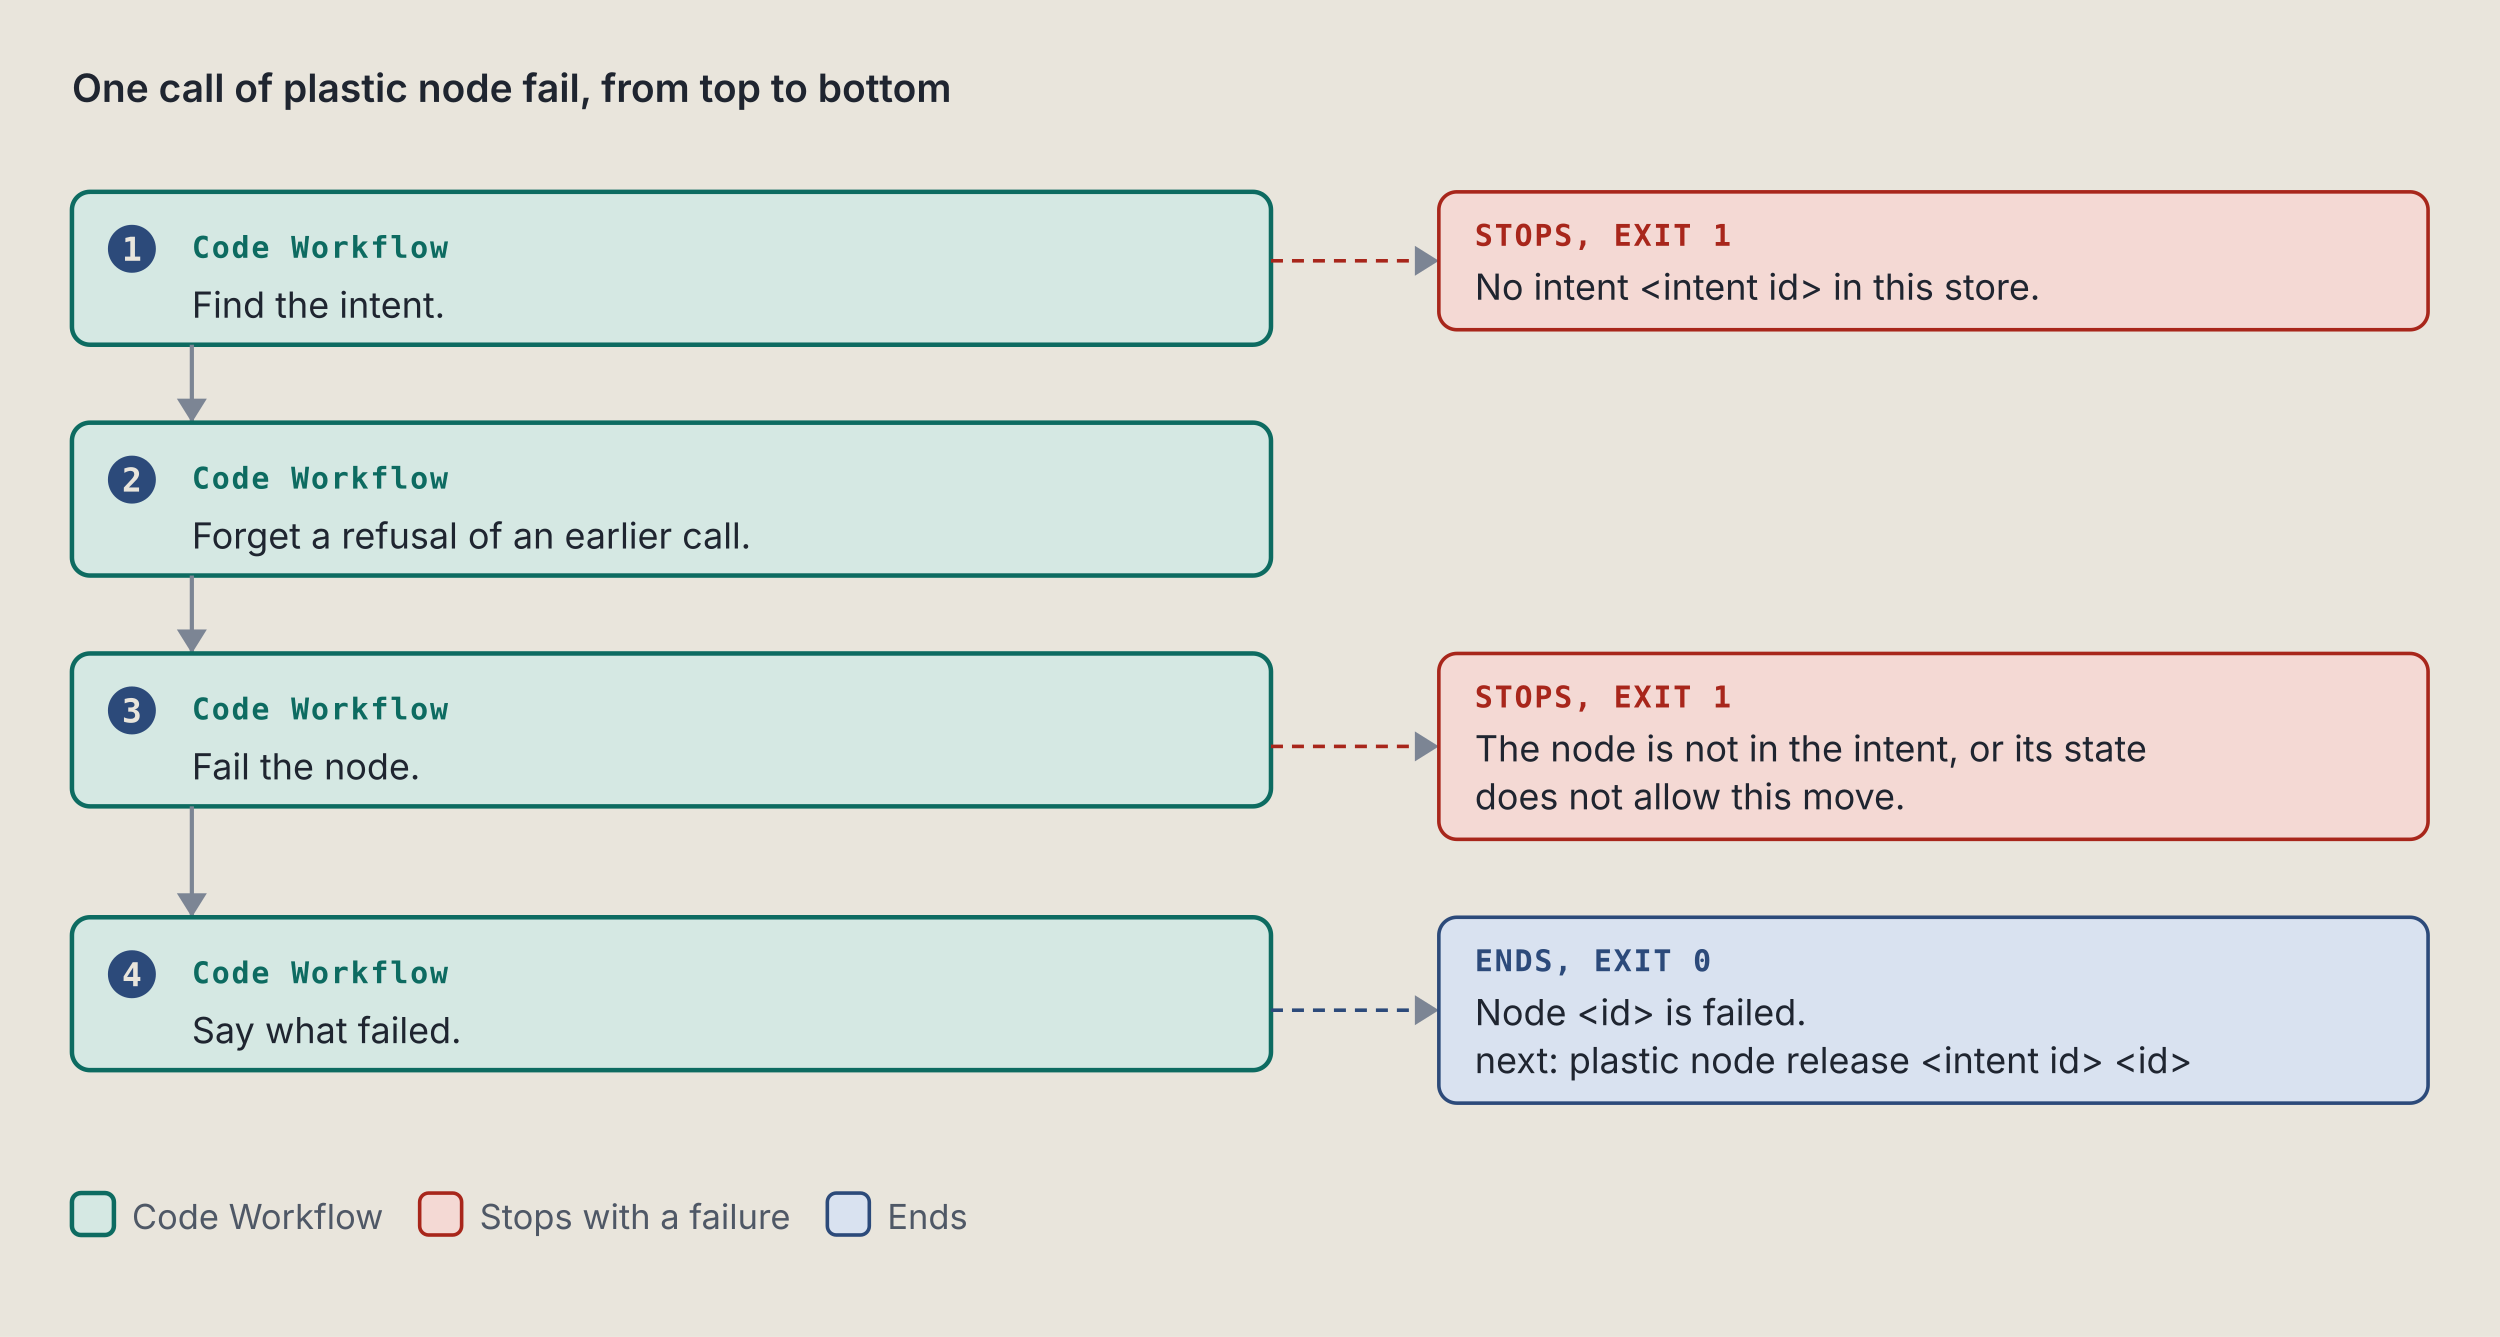
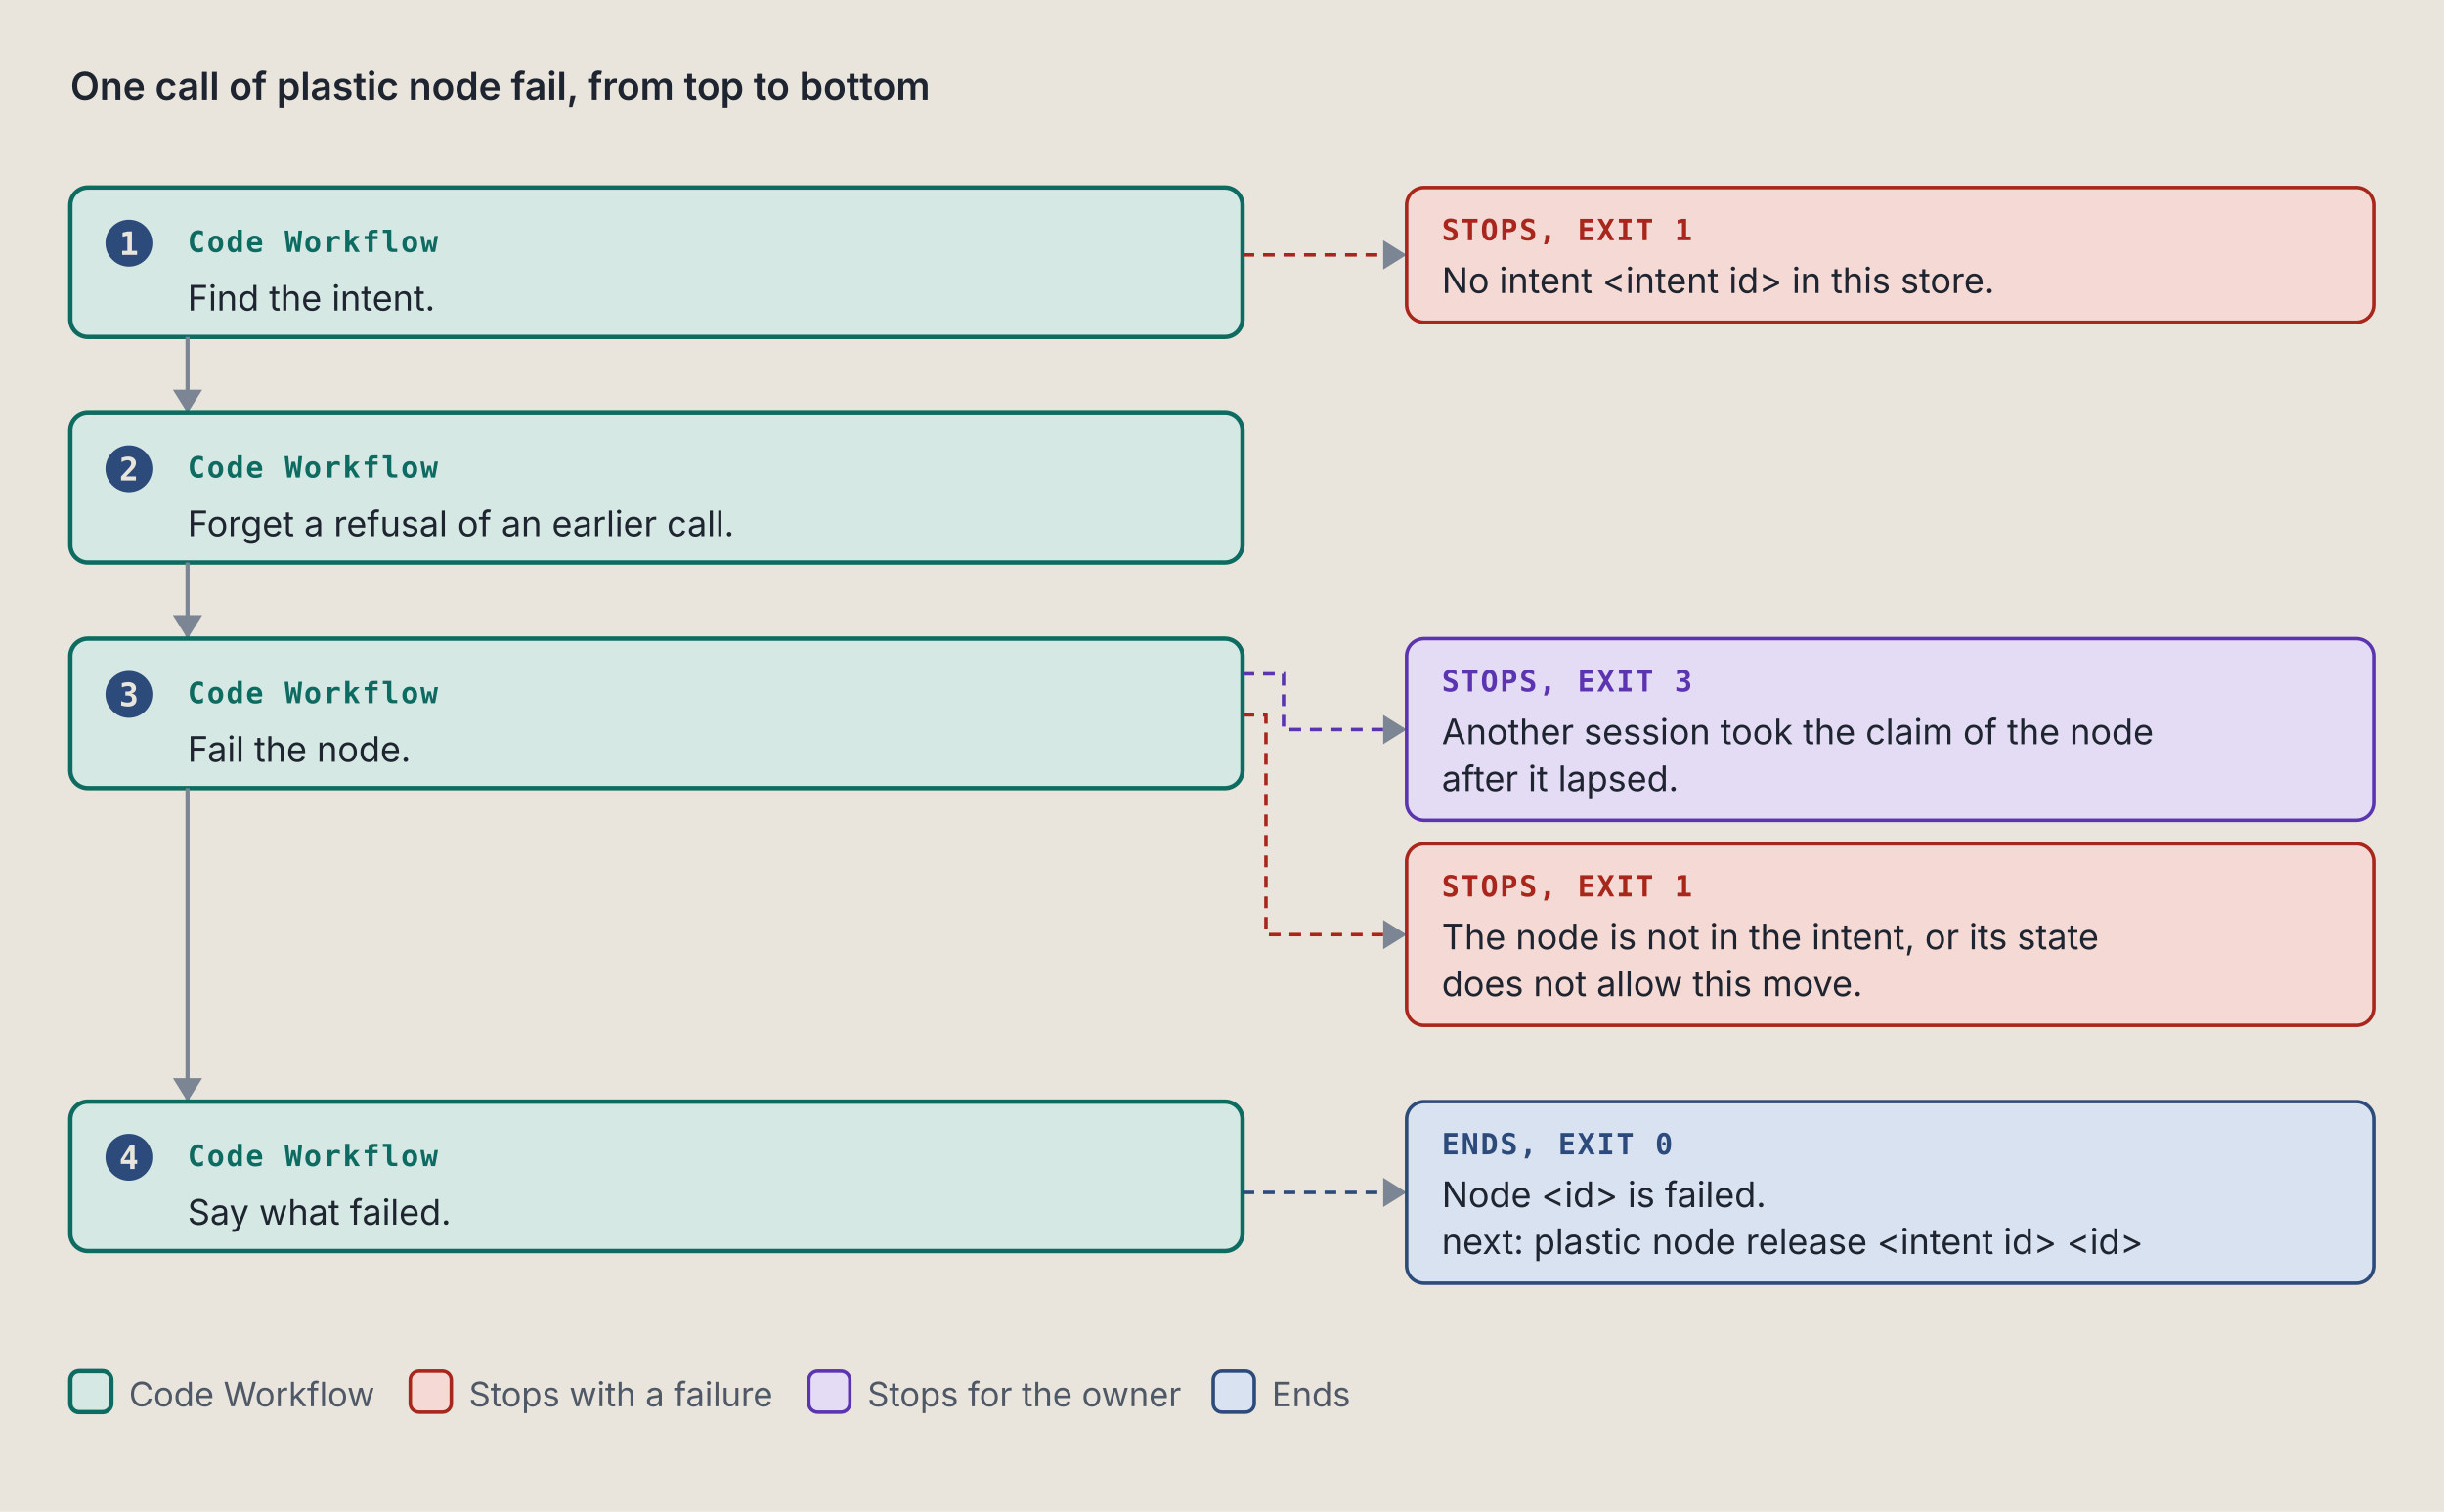
- <svg xmlns="http://www.w3.org/2000/svg" viewBox="0 0 834 446" width="834" height="446" role="img" xml:space="preserve">
+ <svg xmlns="http://www.w3.org/2000/svg" viewBox="0 0 834 516" width="834" height="516" role="img" xml:space="preserve">
  <style>.ground { fill: #e9e5dc; }
.card { fill: #f4f1ea; stroke: #7c8594; stroke-width: 1; }
.lane-code { fill: #d5e8e3; stroke: #0d6b61; stroke-width: 1.5; }
.lane-agent { fill: #f1e2c7; stroke: #9a5508; stroke-width: 1.5; }
.stop-refusal { fill: #e4dcf5; stroke: #5b35b0; stroke-width: 1.2; }
.stop-failure { fill: #f4d9d4; stroke: #a8261b; stroke-width: 1.2; }
.end { fill: #d9e2f0; stroke: #2c4a7a; stroke-width: 1.2; }
.stop-end { fill: #d9e2f0; stroke: #2c4a7a; stroke-width: 1.2; }
.stop-handoff { fill: #f1e2c7; stroke: #9a5508; stroke-width: 1.2; stroke-dasharray: 5 3; }
.wire-handoff { fill: none; stroke: #9a5508; stroke-width: 1.2; stroke-dasharray: 4 3; }
.wire-end { fill: none; stroke: #2c4a7a; stroke-width: 1.2; stroke-dasharray: 4 3; }
.tag-handoff { fill: #9a5508; }
.k { fill: #4f5866; font: 11.5px "IBM Plex Sans", system-ui, -apple-system, "Segoe UI", sans-serif; }
.way { fill: #1f2530; font: italic 12.5px "IBM Plex Sans", system-ui, -apple-system, "Segoe UI", sans-serif; }
.wire { fill: none; stroke: #7c8594; stroke-width: 1.4; }
.wire-read { fill: none; stroke: #7c8594; stroke-width: 1.4; stroke-dasharray: 5 3; }
.wire-refusal { fill: none; stroke: #5b35b0; stroke-width: 1.2; stroke-dasharray: 4 3; }
.wire-failure { fill: none; stroke: #a8261b; stroke-width: 1.2; stroke-dasharray: 4 3; }
.head { fill: #7c8594; }
.t { fill: #1f2530; font: 12px "IBM Plex Sans", system-ui, -apple-system, "Segoe UI", sans-serif; }
.tb { fill: #1f2530; font: 600 13px "IBM Plex Sans", system-ui, -apple-system, "Segoe UI", sans-serif; }
.tm { fill: #1f2530; font: 11.5px "IBM Plex Mono", ui-monospace, Menlo, Consolas, monospace; }
.tag { font: 600 10px "IBM Plex Mono", ui-monospace, Menlo, Consolas, monospace; letter-spacing: .06em; }
.tag-code { fill: #0d6b61; } .tag-agent { fill: #9a5508; } .tag-refusal { fill: #5b35b0; }
.tag-failure { fill: #a8261b; } .tag-end { fill: #2c4a7a; } .tag-muted { fill: #4f5866; }
.tm.tag-muted { font-size: 10.5px; }
.db { fill: #d9e2f0; stroke: #2c4a7a; stroke-width: 1.2; }
.codebox { fill: #f4f1ea; stroke: #7c8594; stroke-width: 1; }
.cx { fill: #1f2530; font: 12px "IBM Plex Mono", ui-monospace, Menlo, Consolas, monospace; white-space: pre; }
.cx-n { fill: #4f5866; font: 11px "IBM Plex Mono", ui-monospace, Menlo, Consolas, monospace; }
.cx-k { fill: #5b35b0; } .cx-s { fill: #9a5508; } .cx-y { fill: #0d6b61; }
.cx-w { fill: #2c4a7a; font-weight: 600; } .cx-t { fill: #a8261b; } .cx-c { fill: #4f5866; font-style: italic; }
.badge { fill: #2c4a7a; } .badge-t { fill: #e9e5dc; font: 600 11px "IBM Plex Mono", ui-monospace, Menlo, Consolas, monospace; }
.bracket { fill: none; stroke: #2c4a7a; stroke-width: 1.4; }
.term { fill: #16191e; stroke: #7c8594; stroke-width: 1; }
.term-t { fill: #e6e2d8; font: 12px "IBM Plex Mono", ui-monospace, Menlo, Consolas, monospace; }
.term-p { fill: #8fd18f; font: 12px "IBM Plex Mono", ui-monospace, Menlo, Consolas, monospace; }
.term-m { fill: #a3abb6; font: 12px "IBM Plex Mono", ui-monospace, Menlo, Consolas, monospace; }
.big { font: 700 36px "IBM Plex Mono", ui-monospace, Menlo, Consolas, monospace; }

@media (prefers-color-scheme: dark) {
.ground { fill: #171a1f; }
.card { fill: #20242b; stroke: #8a93a2; stroke-width: 1; }
.lane-code { fill: #173a36; stroke: #5cc4b4; stroke-width: 1.5; }
.lane-agent { fill: #3d2e17; stroke: #e5a95a; stroke-width: 1.5; }
.stop-refusal { fill: #2d2445; stroke: #b59cf2; stroke-width: 1.2; }
.stop-failure { fill: #45211e; stroke: #f2958a; stroke-width: 1.2; }
.end { fill: #1f2c42; stroke: #97b6e8; stroke-width: 1.2; }
.stop-end { fill: #1f2c42; stroke: #97b6e8; stroke-width: 1.2; }
.stop-handoff { fill: #3d2e17; stroke: #e5a95a; stroke-width: 1.2; stroke-dasharray: 5 3; }
.wire-handoff { fill: none; stroke: #e5a95a; stroke-width: 1.2; stroke-dasharray: 4 3; }
.wire-end { fill: none; stroke: #97b6e8; stroke-width: 1.2; stroke-dasharray: 4 3; }
.tag-handoff { fill: #e5a95a; }
.k { fill: #b3b9c3; font: 11.5px "IBM Plex Sans", system-ui, -apple-system, "Segoe UI", sans-serif; }
.way { fill: #e8e4da; font: italic 12.5px "IBM Plex Sans", system-ui, -apple-system, "Segoe UI", sans-serif; }
.wire { fill: none; stroke: #8a93a2; stroke-width: 1.4; }
.wire-read { fill: none; stroke: #8a93a2; stroke-width: 1.4; stroke-dasharray: 5 3; }
.wire-refusal { fill: none; stroke: #b59cf2; stroke-width: 1.2; stroke-dasharray: 4 3; }
.wire-failure { fill: none; stroke: #f2958a; stroke-width: 1.2; stroke-dasharray: 4 3; }
.head { fill: #8a93a2; }
.t { fill: #e8e4da; font: 12px "IBM Plex Sans", system-ui, -apple-system, "Segoe UI", sans-serif; }
.tb { fill: #e8e4da; font: 600 13px "IBM Plex Sans", system-ui, -apple-system, "Segoe UI", sans-serif; }
.tm { fill: #e8e4da; font: 11.5px "IBM Plex Mono", ui-monospace, Menlo, Consolas, monospace; }
.tag { font: 600 10px "IBM Plex Mono", ui-monospace, Menlo, Consolas, monospace; letter-spacing: .06em; }
.tag-code { fill: #5cc4b4; } .tag-agent { fill: #e5a95a; } .tag-refusal { fill: #b59cf2; }
.tag-failure { fill: #f2958a; } .tag-end { fill: #97b6e8; } .tag-muted { fill: #b3b9c3; }
.tm.tag-muted { font-size: 10.5px; }
.db { fill: #1f2c42; stroke: #97b6e8; stroke-width: 1.2; }
.codebox { fill: #20242b; stroke: #8a93a2; stroke-width: 1; }
.cx { fill: #e8e4da; font: 12px "IBM Plex Mono", ui-monospace, Menlo, Consolas, monospace; white-space: pre; }
.cx-n { fill: #b3b9c3; font: 11px "IBM Plex Mono", ui-monospace, Menlo, Consolas, monospace; }
.cx-k { fill: #b59cf2; } .cx-s { fill: #e5a95a; } .cx-y { fill: #5cc4b4; }
.cx-w { fill: #97b6e8; font-weight: 600; } .cx-t { fill: #f2958a; } .cx-c { fill: #b3b9c3; font-style: italic; }
.badge { fill: #97b6e8; } .badge-t { fill: #171a1f; font: 600 11px "IBM Plex Mono", ui-monospace, Menlo, Consolas, monospace; }
.bracket { fill: none; stroke: #97b6e8; stroke-width: 1.4; }
.term { fill: #16191e; stroke: #8a93a2; stroke-width: 1; }
.term-t { fill: #e6e2d8; font: 12px "IBM Plex Mono", ui-monospace, Menlo, Consolas, monospace; }
.term-p { fill: #8fd18f; font: 12px "IBM Plex Mono", ui-monospace, Menlo, Consolas, monospace; }
.term-m { fill: #a3abb6; font: 12px "IBM Plex Mono", ui-monospace, Menlo, Consolas, monospace; }
.big { font: 700 36px "IBM Plex Mono", ui-monospace, Menlo, Consolas, monospace; }
}</style>
  <rect width="100%" height="100%" class="ground" />
  <text x="24" y="34" class="tb" text-anchor="start">One call of plastic node fail, from top to bottom</text>
  <rect x="24" y="64" width="400" height="51" rx="6" class="lane-code" />
  <circle cx="44" cy="83" r="8" class="badge" />
  <text x="44" y="87" class="badge-t" text-anchor="middle">1</text>
  <text x="64" y="86" class="tag tag-code" text-anchor="start">Code Workflow</text>
  <text x="64" y="106" class="t" text-anchor="start">Find the intent.</text>
  <path d="M 424 87 L 480 87" class="wire-failure" />
  <path d="M 472 82 L 480 87 L 472 92 Z" class="head" />
  <rect x="480" y="64" width="330" height="46" rx="6" class="stop-failure" />
  <text x="492" y="82" class="tag tag-failure" text-anchor="start">STOPS, EXIT 1</text>
  <text x="492" y="100" class="t" text-anchor="start">No intent &lt;intent id&gt; in this store.</text>
  <path d="M 64 115 L 64 141" class="wire" />
  <path d="M 59 133 L 64 141 L 69 133 Z" class="head" />
  <rect x="24" y="141" width="400" height="51" rx="6" class="lane-code" />
  <circle cx="44" cy="160" r="8" class="badge" />
  <text x="44" y="164" class="badge-t" text-anchor="middle">2</text>
  <text x="64" y="163" class="tag tag-code" text-anchor="start">Code Workflow</text>
  <text x="64" y="183" class="t" text-anchor="start">Forget a refusal of an earlier call.</text>
  <path d="M 64 192 L 64 218" class="wire" />
  <path d="M 59 210 L 64 218 L 69 210 Z" class="head" />
  <rect x="24" y="218" width="400" height="51" rx="6" class="lane-code" />
  <circle cx="44" cy="237" r="8" class="badge" />
  <text x="44" y="241" class="badge-t" text-anchor="middle">3</text>
  <text x="64" y="240" class="tag tag-code" text-anchor="start">Code Workflow</text>
  <text x="64" y="260" class="t" text-anchor="start">Fail the node.</text>
-   <path d="M 424 249 L 480 249" class="wire-failure" />
+   <path d="M 424 230 L 438 230 L 438 249 L 480 249" class="wire-refusal" />
  <path d="M 472 244 L 480 249 L 472 254 Z" class="head" />
-   <rect x="480" y="218" width="330" height="62" rx="6" class="stop-failure" />
-   <text x="492" y="236" class="tag tag-failure" text-anchor="start">STOPS, EXIT 1</text>
-   <text x="492" y="254" class="t" text-anchor="start">The node is not in the intent, or its state</text>
-   <text x="492" y="270" class="t" text-anchor="start">does not allow this move.</text>
-   <path d="M 64 269 L 64 306" class="wire" />
-   <path d="M 59 298 L 64 306 L 69 298 Z" class="head" />
-   <rect x="24" y="306" width="400" height="51" rx="6" class="lane-code" />
-   <circle cx="44" cy="325" r="8" class="badge" />
-   <text x="44" y="329" class="badge-t" text-anchor="middle">4</text>
-   <text x="64" y="328" class="tag tag-code" text-anchor="start">Code Workflow</text>
-   <text x="64" y="348" class="t" text-anchor="start">Say what failed.</text>
-   <path d="M 424 337 L 480 337" class="wire-end" />
-   <path d="M 472 332 L 480 337 L 472 342 Z" class="head" />
-   <rect x="480" y="306" width="330" height="62" rx="6" class="stop-end" />
-   <text x="492" y="324" class="tag tag-end" text-anchor="start">ENDS, EXIT 0</text>
-   <text x="492" y="342" class="t" text-anchor="start">Node &lt;id&gt; is failed.</text>
-   <text x="492" y="358" class="t" text-anchor="start">next: plastic node release &lt;intent id&gt; &lt;id&gt;</text>
-   <rect x="24" y="398" width="14" height="14" rx="3" class="lane-code" />
-   <text x="44" y="410" class="k" text-anchor="start">Code Workflow</text>
-   <rect x="140" y="398" width="14" height="14" rx="3" class="stop-failure" />
-   <text x="160" y="410" class="k" text-anchor="start">Stops with a failure</text>
-   <rect x="276" y="398" width="14" height="14" rx="3" class="stop-end" />
-   <text x="296" y="410" class="k" text-anchor="start">Ends</text>
+   <rect x="480" y="218" width="330" height="62" rx="6" class="stop-refusal" />
+   <text x="492" y="236" class="tag tag-refusal" text-anchor="start">STOPS, EXIT 3</text>
+   <text x="492" y="254" class="t" text-anchor="start">Another session took the claim of the node</text>
+   <text x="492" y="270" class="t" text-anchor="start">after it lapsed.</text>
+   <path d="M 424 244 L 432 244 L 432 319 L 480 319" class="wire-failure" />
+   <path d="M 472 314 L 480 319 L 472 324 Z" class="head" />
+   <rect x="480" y="288" width="330" height="62" rx="6" class="stop-failure" />
+   <text x="492" y="306" class="tag tag-failure" text-anchor="start">STOPS, EXIT 1</text>
+   <text x="492" y="324" class="t" text-anchor="start">The node is not in the intent, or its state</text>
+   <text x="492" y="340" class="t" text-anchor="start">does not allow this move.</text>
+   <path d="M 64 269 L 64 376" class="wire" />
+   <path d="M 59 368 L 64 376 L 69 368 Z" class="head" />
+   <rect x="24" y="376" width="400" height="51" rx="6" class="lane-code" />
+   <circle cx="44" cy="395" r="8" class="badge" />
+   <text x="44" y="399" class="badge-t" text-anchor="middle">4</text>
+   <text x="64" y="398" class="tag tag-code" text-anchor="start">Code Workflow</text>
+   <text x="64" y="418" class="t" text-anchor="start">Say what failed.</text>
+   <path d="M 424 407 L 480 407" class="wire-end" />
+   <path d="M 472 402 L 480 407 L 472 412 Z" class="head" />
+   <rect x="480" y="376" width="330" height="62" rx="6" class="stop-end" />
+   <text x="492" y="394" class="tag tag-end" text-anchor="start">ENDS, EXIT 0</text>
+   <text x="492" y="412" class="t" text-anchor="start">Node &lt;id&gt; is failed.</text>
+   <text x="492" y="428" class="t" text-anchor="start">next: plastic node release &lt;intent id&gt; &lt;id&gt;</text>
+   <rect x="24" y="468" width="14" height="14" rx="3" class="lane-code" />
+   <text x="44" y="480" class="k" text-anchor="start">Code Workflow</text>
+   <rect x="140" y="468" width="14" height="14" rx="3" class="stop-failure" />
+   <text x="160" y="480" class="k" text-anchor="start">Stops with a failure</text>
+   <rect x="276" y="468" width="14" height="14" rx="3" class="stop-refusal" />
+   <text x="296" y="480" class="k" text-anchor="start">Stops for the owner</text>
+   <rect x="414" y="468" width="14" height="14" rx="3" class="stop-end" />
+   <text x="434" y="480" class="k" text-anchor="start">Ends</text>
</svg>
